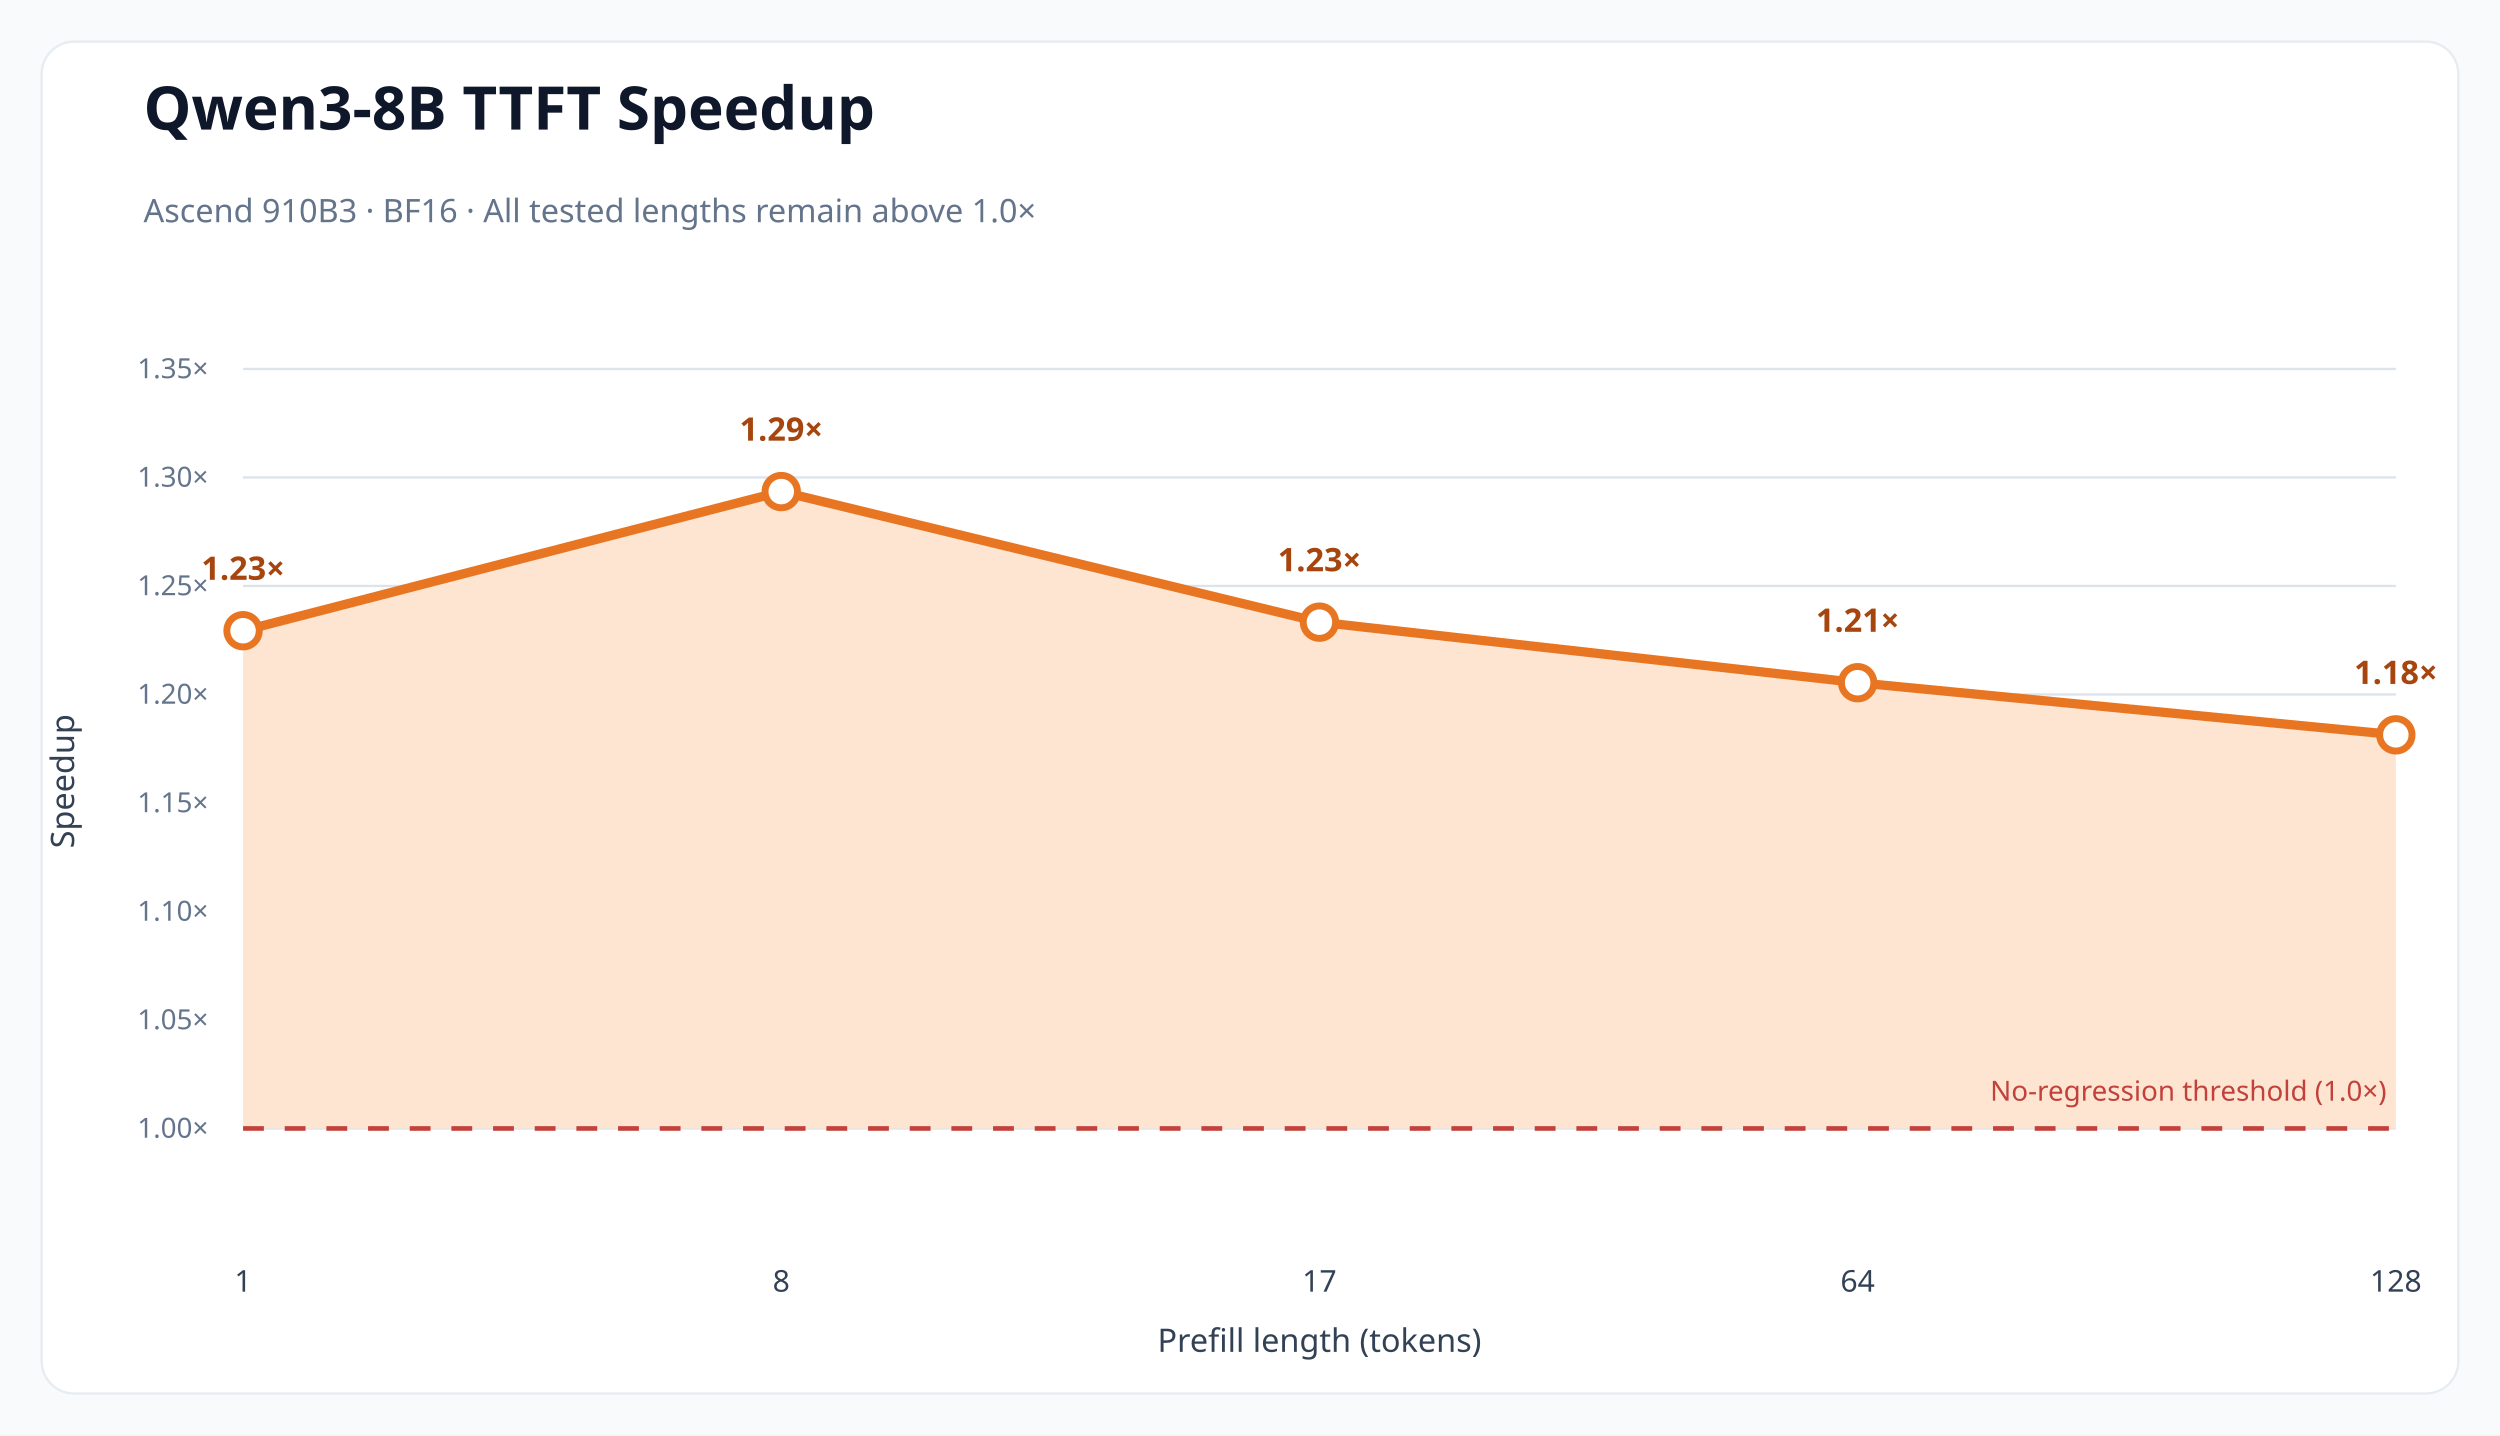
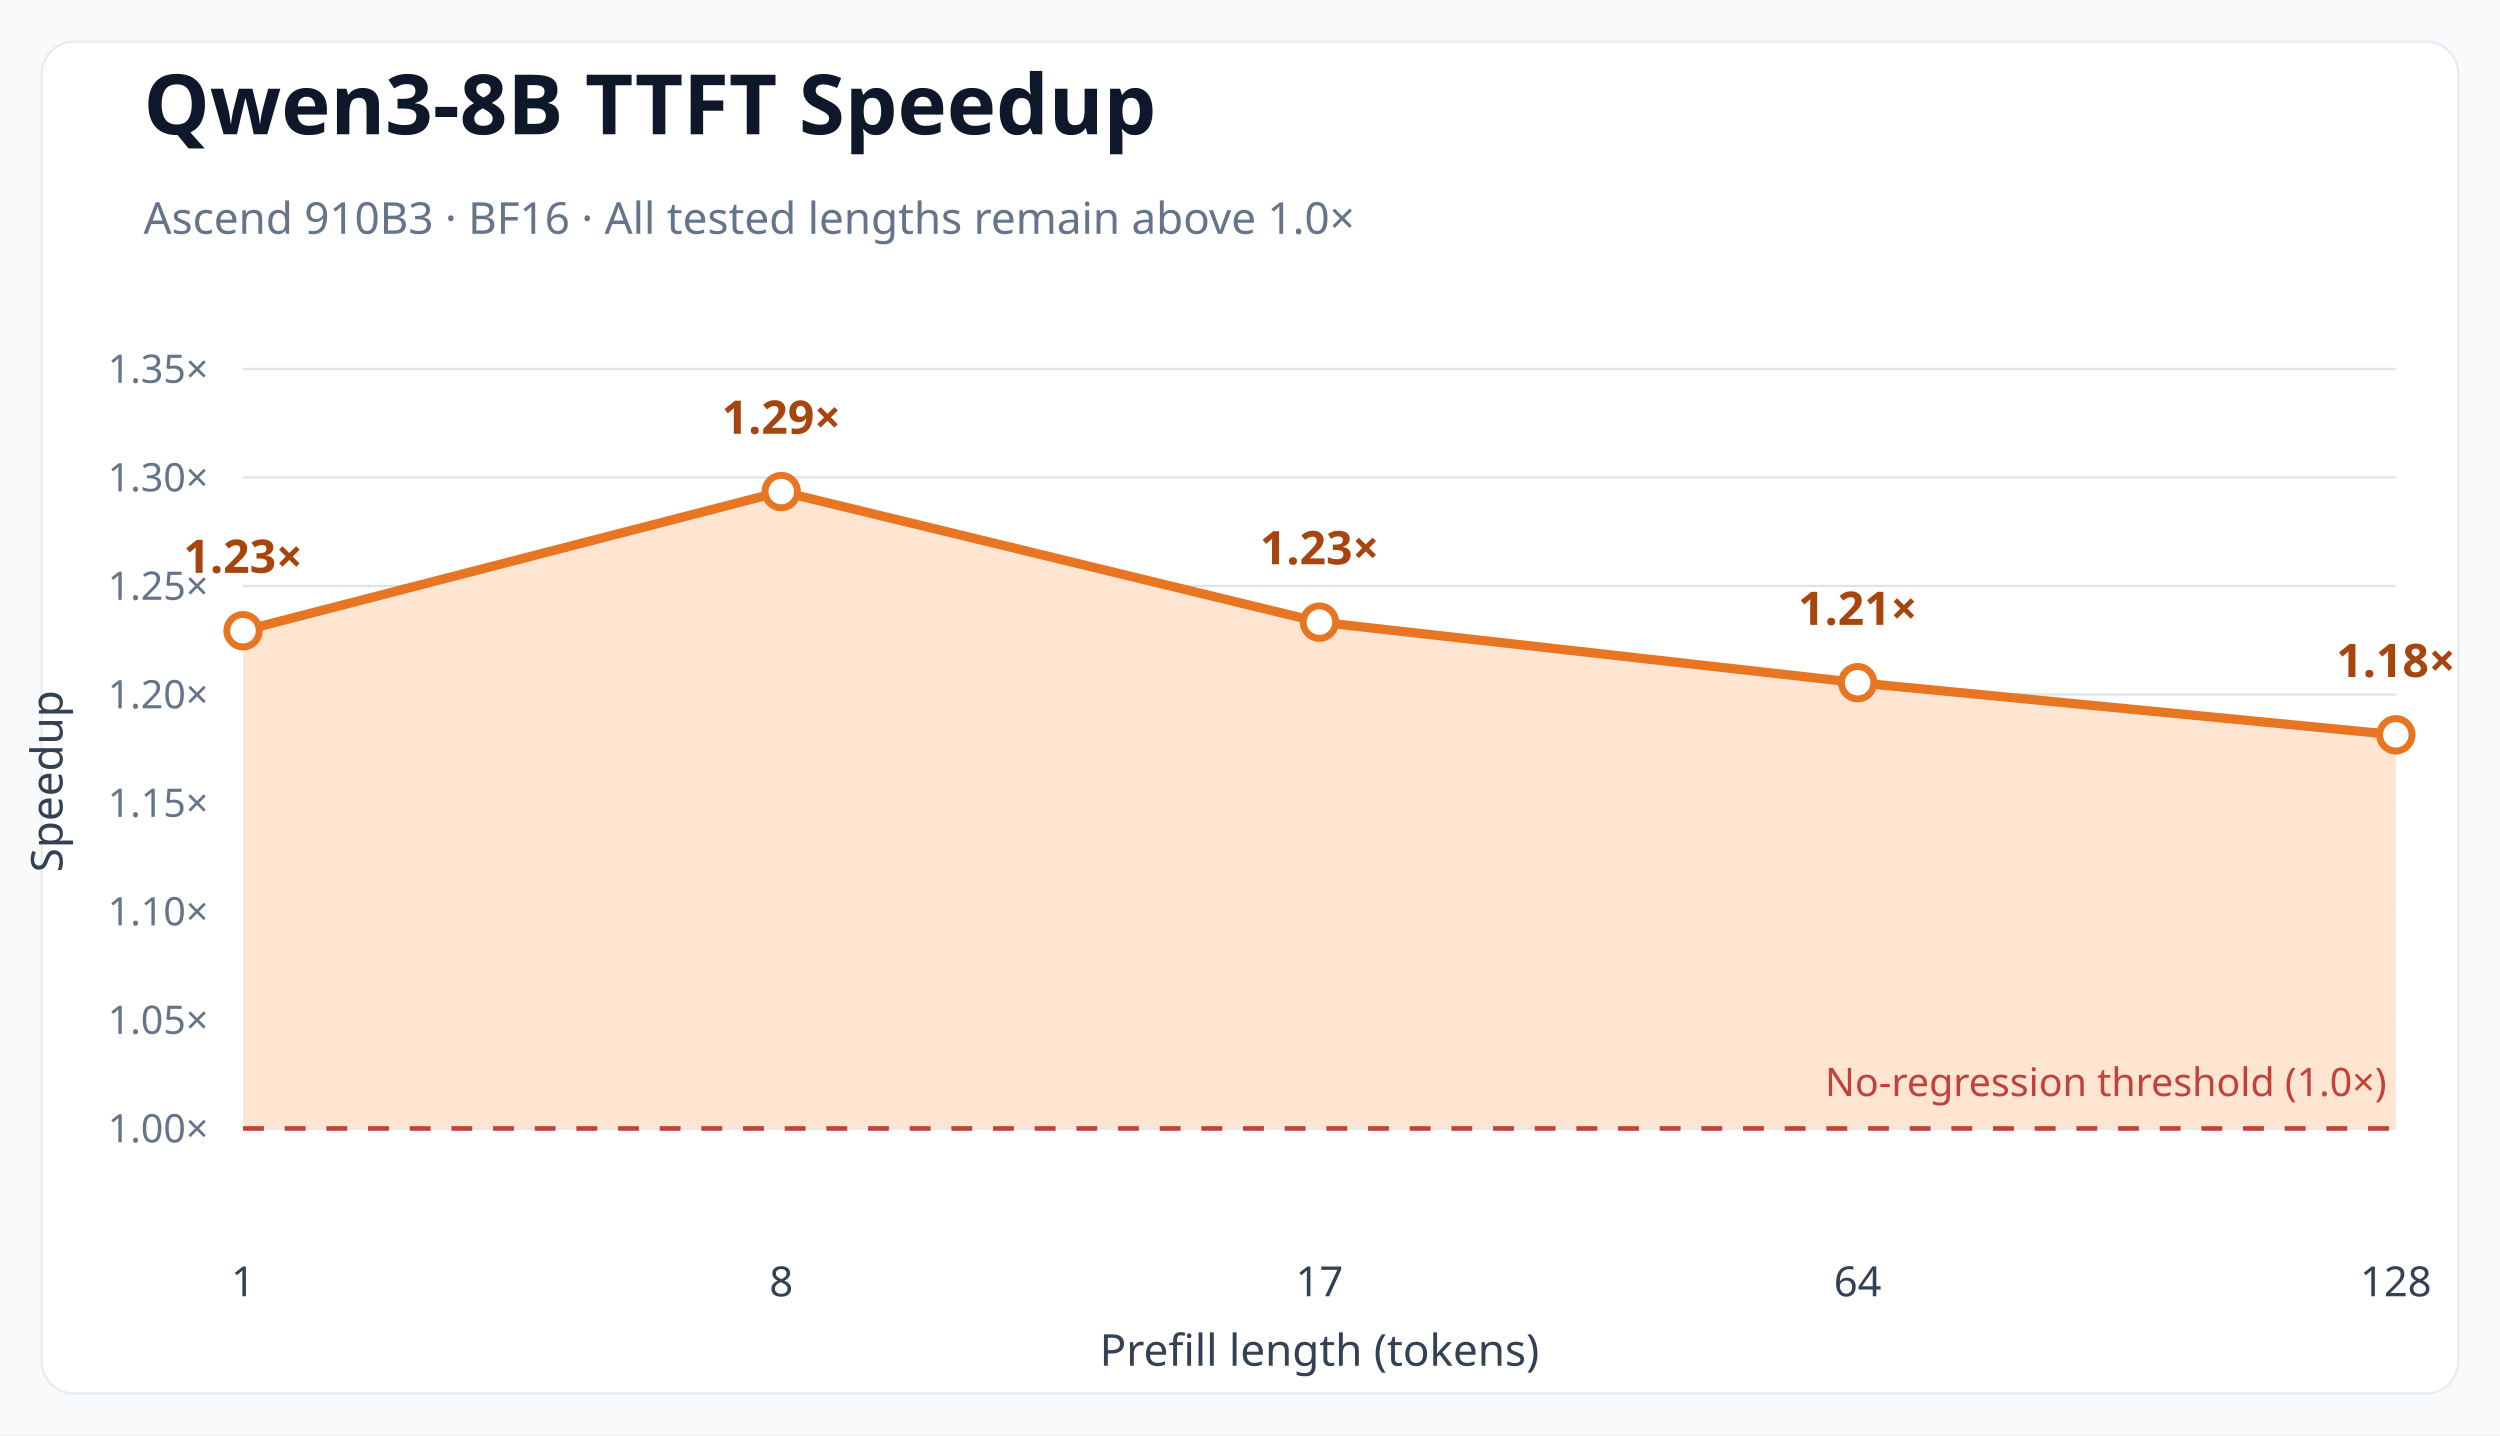
<svg xmlns="http://www.w3.org/2000/svg" width="1080" height="620" viewBox="0 0 1080 620">
  <rect width="1080" height="620" fill="#F8FAFC" />
  <rect x="18" y="18" width="1044" height="584" rx="14" fill="white" stroke="#E7ECF1" />
-   <text x="62" y="56" fill="#0F172A" font-size="26" font-weight="700" font-family="sans-serif">Qwen3-8B TTFT Speedup</text>
-   <text x="62" y="96" fill="#64748B" font-size="14" font-family="sans-serif">Ascend 910B3 · BF16 · All tested lengths remain above 1.0×</text>
+   <text x="62" y="58" fill="#0F172A" font-size="36" font-weight="700" font-family="sans-serif">Qwen3-8B TTFT Speedup</text>
+   <text x="62" y="101" fill="#64748B" font-size="19" font-family="sans-serif">Ascend 910B3 · BF16 · All tested lengths remain above 1.0×</text>
  <line x1="105" y1="487.50" x2="1035" y2="487.50" stroke="#DCE3EA" />
-   <text x="90" y="491.5" fill="#64748B" font-size="12" text-anchor="end" font-family="sans-serif">1.00×</text>
+   <text x="90" y="493.5" fill="#64748B" font-size="17" text-anchor="end" font-family="sans-serif">1.00×</text>
  <line x1="105" y1="440.62" x2="1035" y2="440.62" stroke="#DCE3EA" />
-   <text x="90" y="444.625" fill="#64748B" font-size="12" text-anchor="end" font-family="sans-serif">1.05×</text>
+   <text x="90" y="446.625" fill="#64748B" font-size="17" text-anchor="end" font-family="sans-serif">1.05×</text>
  <line x1="105" y1="393.75" x2="1035" y2="393.75" stroke="#DCE3EA" />
-   <text x="90" y="397.75" fill="#64748B" font-size="12" text-anchor="end" font-family="sans-serif">1.10×</text>
+   <text x="90" y="399.75" fill="#64748B" font-size="17" text-anchor="end" font-family="sans-serif">1.10×</text>
  <line x1="105" y1="346.88" x2="1035" y2="346.88" stroke="#DCE3EA" />
-   <text x="90" y="350.875" fill="#64748B" font-size="12" text-anchor="end" font-family="sans-serif">1.15×</text>
+   <text x="90" y="352.875" fill="#64748B" font-size="17" text-anchor="end" font-family="sans-serif">1.15×</text>
  <line x1="105" y1="300.00" x2="1035" y2="300.00" stroke="#DCE3EA" />
-   <text x="90" y="304" fill="#64748B" font-size="12" text-anchor="end" font-family="sans-serif">1.20×</text>
+   <text x="90" y="306" fill="#64748B" font-size="17" text-anchor="end" font-family="sans-serif">1.20×</text>
  <line x1="105" y1="253.13" x2="1035" y2="253.13" stroke="#DCE3EA" />
-   <text x="90" y="257.125" fill="#64748B" font-size="12" text-anchor="end" font-family="sans-serif">1.25×</text>
+   <text x="90" y="259.125" fill="#64748B" font-size="17" text-anchor="end" font-family="sans-serif">1.25×</text>
  <line x1="105" y1="206.25" x2="1035" y2="206.25" stroke="#DCE3EA" />
-   <text x="90" y="210.25" fill="#64748B" font-size="12" text-anchor="end" font-family="sans-serif">1.30×</text>
+   <text x="90" y="212.25" fill="#64748B" font-size="17" text-anchor="end" font-family="sans-serif">1.30×</text>
  <line x1="105" y1="159.38" x2="1035" y2="159.38" stroke="#DCE3EA" />
-   <text x="90" y="163.375" fill="#64748B" font-size="12" text-anchor="end" font-family="sans-serif">1.35×</text>
+   <text x="90" y="165.375" fill="#64748B" font-size="17" text-anchor="end" font-family="sans-serif">1.35×</text>
  <polygon points="105.0,487.50 105.00,272.47 337.50,212.36 570.00,268.77 802.50,294.93 1035.00,317.45 1035.0,487.50" fill="#FDE5D2" />
  <line x1="105" y1="487.50" x2="1035" y2="487.50" stroke="#C2413B" stroke-width="2" stroke-dasharray="9 9" />
  <polyline points="105.00,272.47 337.50,212.36 570.00,268.77 802.50,294.93 1035.00,317.45" fill="none" stroke="#E87522" stroke-width="4" stroke-linejoin="round" />
  <circle cx="105.00" cy="272.47" r="7" fill="white" stroke="#E87522" stroke-width="3" />
-   <text x="105.0" y="250.474" fill="#A6450D" font-size="14" font-weight="700" text-anchor="middle" font-family="sans-serif">1.23×</text>
-   <text x="105.0" y="558" fill="#334155" font-size="13" text-anchor="middle" font-family="sans-serif">1</text>
+   <text x="105.0" y="247.474" fill="#A6450D" font-size="20" font-weight="700" text-anchor="middle" font-family="sans-serif">1.23×</text>
+   <text x="105.0" y="560" fill="#334155" font-size="18" text-anchor="middle" font-family="sans-serif">1</text>
  <circle cx="337.50" cy="212.36" r="7" fill="white" stroke="#E87522" stroke-width="3" />
-   <text x="337.5" y="190.361" fill="#A6450D" font-size="14" font-weight="700" text-anchor="middle" font-family="sans-serif">1.29×</text>
-   <text x="337.5" y="558" fill="#334155" font-size="13" text-anchor="middle" font-family="sans-serif">8</text>
+   <text x="337.5" y="187.361" fill="#A6450D" font-size="20" font-weight="700" text-anchor="middle" font-family="sans-serif">1.29×</text>
+   <text x="337.5" y="560" fill="#334155" font-size="18" text-anchor="middle" font-family="sans-serif">8</text>
  <circle cx="570.00" cy="268.77" r="7" fill="white" stroke="#E87522" stroke-width="3" />
-   <text x="570.0" y="246.773" fill="#A6450D" font-size="14" font-weight="700" text-anchor="middle" font-family="sans-serif">1.23×</text>
-   <text x="570.0" y="558" fill="#334155" font-size="13" text-anchor="middle" font-family="sans-serif">17</text>
+   <text x="570.0" y="243.773" fill="#A6450D" font-size="20" font-weight="700" text-anchor="middle" font-family="sans-serif">1.23×</text>
+   <text x="570.0" y="560" fill="#334155" font-size="18" text-anchor="middle" font-family="sans-serif">17</text>
  <circle cx="802.50" cy="294.93" r="7" fill="white" stroke="#E87522" stroke-width="3" />
-   <text x="802.5" y="272.931" fill="#A6450D" font-size="14" font-weight="700" text-anchor="middle" font-family="sans-serif">1.21×</text>
-   <text x="802.5" y="558" fill="#334155" font-size="13" text-anchor="middle" font-family="sans-serif">64</text>
+   <text x="802.5" y="269.931" fill="#A6450D" font-size="20" font-weight="700" text-anchor="middle" font-family="sans-serif">1.21×</text>
+   <text x="802.5" y="560" fill="#334155" font-size="18" text-anchor="middle" font-family="sans-serif">64</text>
  <circle cx="1035.00" cy="317.45" r="7" fill="white" stroke="#E87522" stroke-width="3" />
-   <text x="1035.0" y="295.455" fill="#A6450D" font-size="14" font-weight="700" text-anchor="middle" font-family="sans-serif">1.18×</text>
-   <text x="1035.0" y="558" fill="#334155" font-size="13" text-anchor="middle" font-family="sans-serif">128</text>
-   <text x="1031" y="475.5" fill="#C2413B" font-size="12" text-anchor="end" font-family="sans-serif">No-regression threshold (1.0×)</text>
-   <text x="570.0" y="584" fill="#334155" font-size="14" text-anchor="middle" font-family="sans-serif">Prefill length (tokens)</text>
-   <text x="32" y="337.5" fill="#334155" font-size="14" text-anchor="middle" font-family="sans-serif" transform="rotate(-90 32 337.5)">Speedup</text>
+   <text x="1035.0" y="292.455" fill="#A6450D" font-size="20" font-weight="700" text-anchor="middle" font-family="sans-serif">1.18×</text>
+   <text x="1035.0" y="560" fill="#334155" font-size="18" text-anchor="middle" font-family="sans-serif">128</text>
+   <text x="1031" y="473.5" fill="#C2413B" font-size="17" text-anchor="end" font-family="sans-serif">No-regression threshold (1.0×)</text>
+   <text x="570.0" y="590" fill="#334155" font-size="19" text-anchor="middle" font-family="sans-serif">Prefill length (tokens)</text>
+   <text x="27" y="337.5" fill="#334155" font-size="19" text-anchor="middle" font-family="sans-serif" transform="rotate(-90 27 337.5)">Speedup</text>
</svg>
